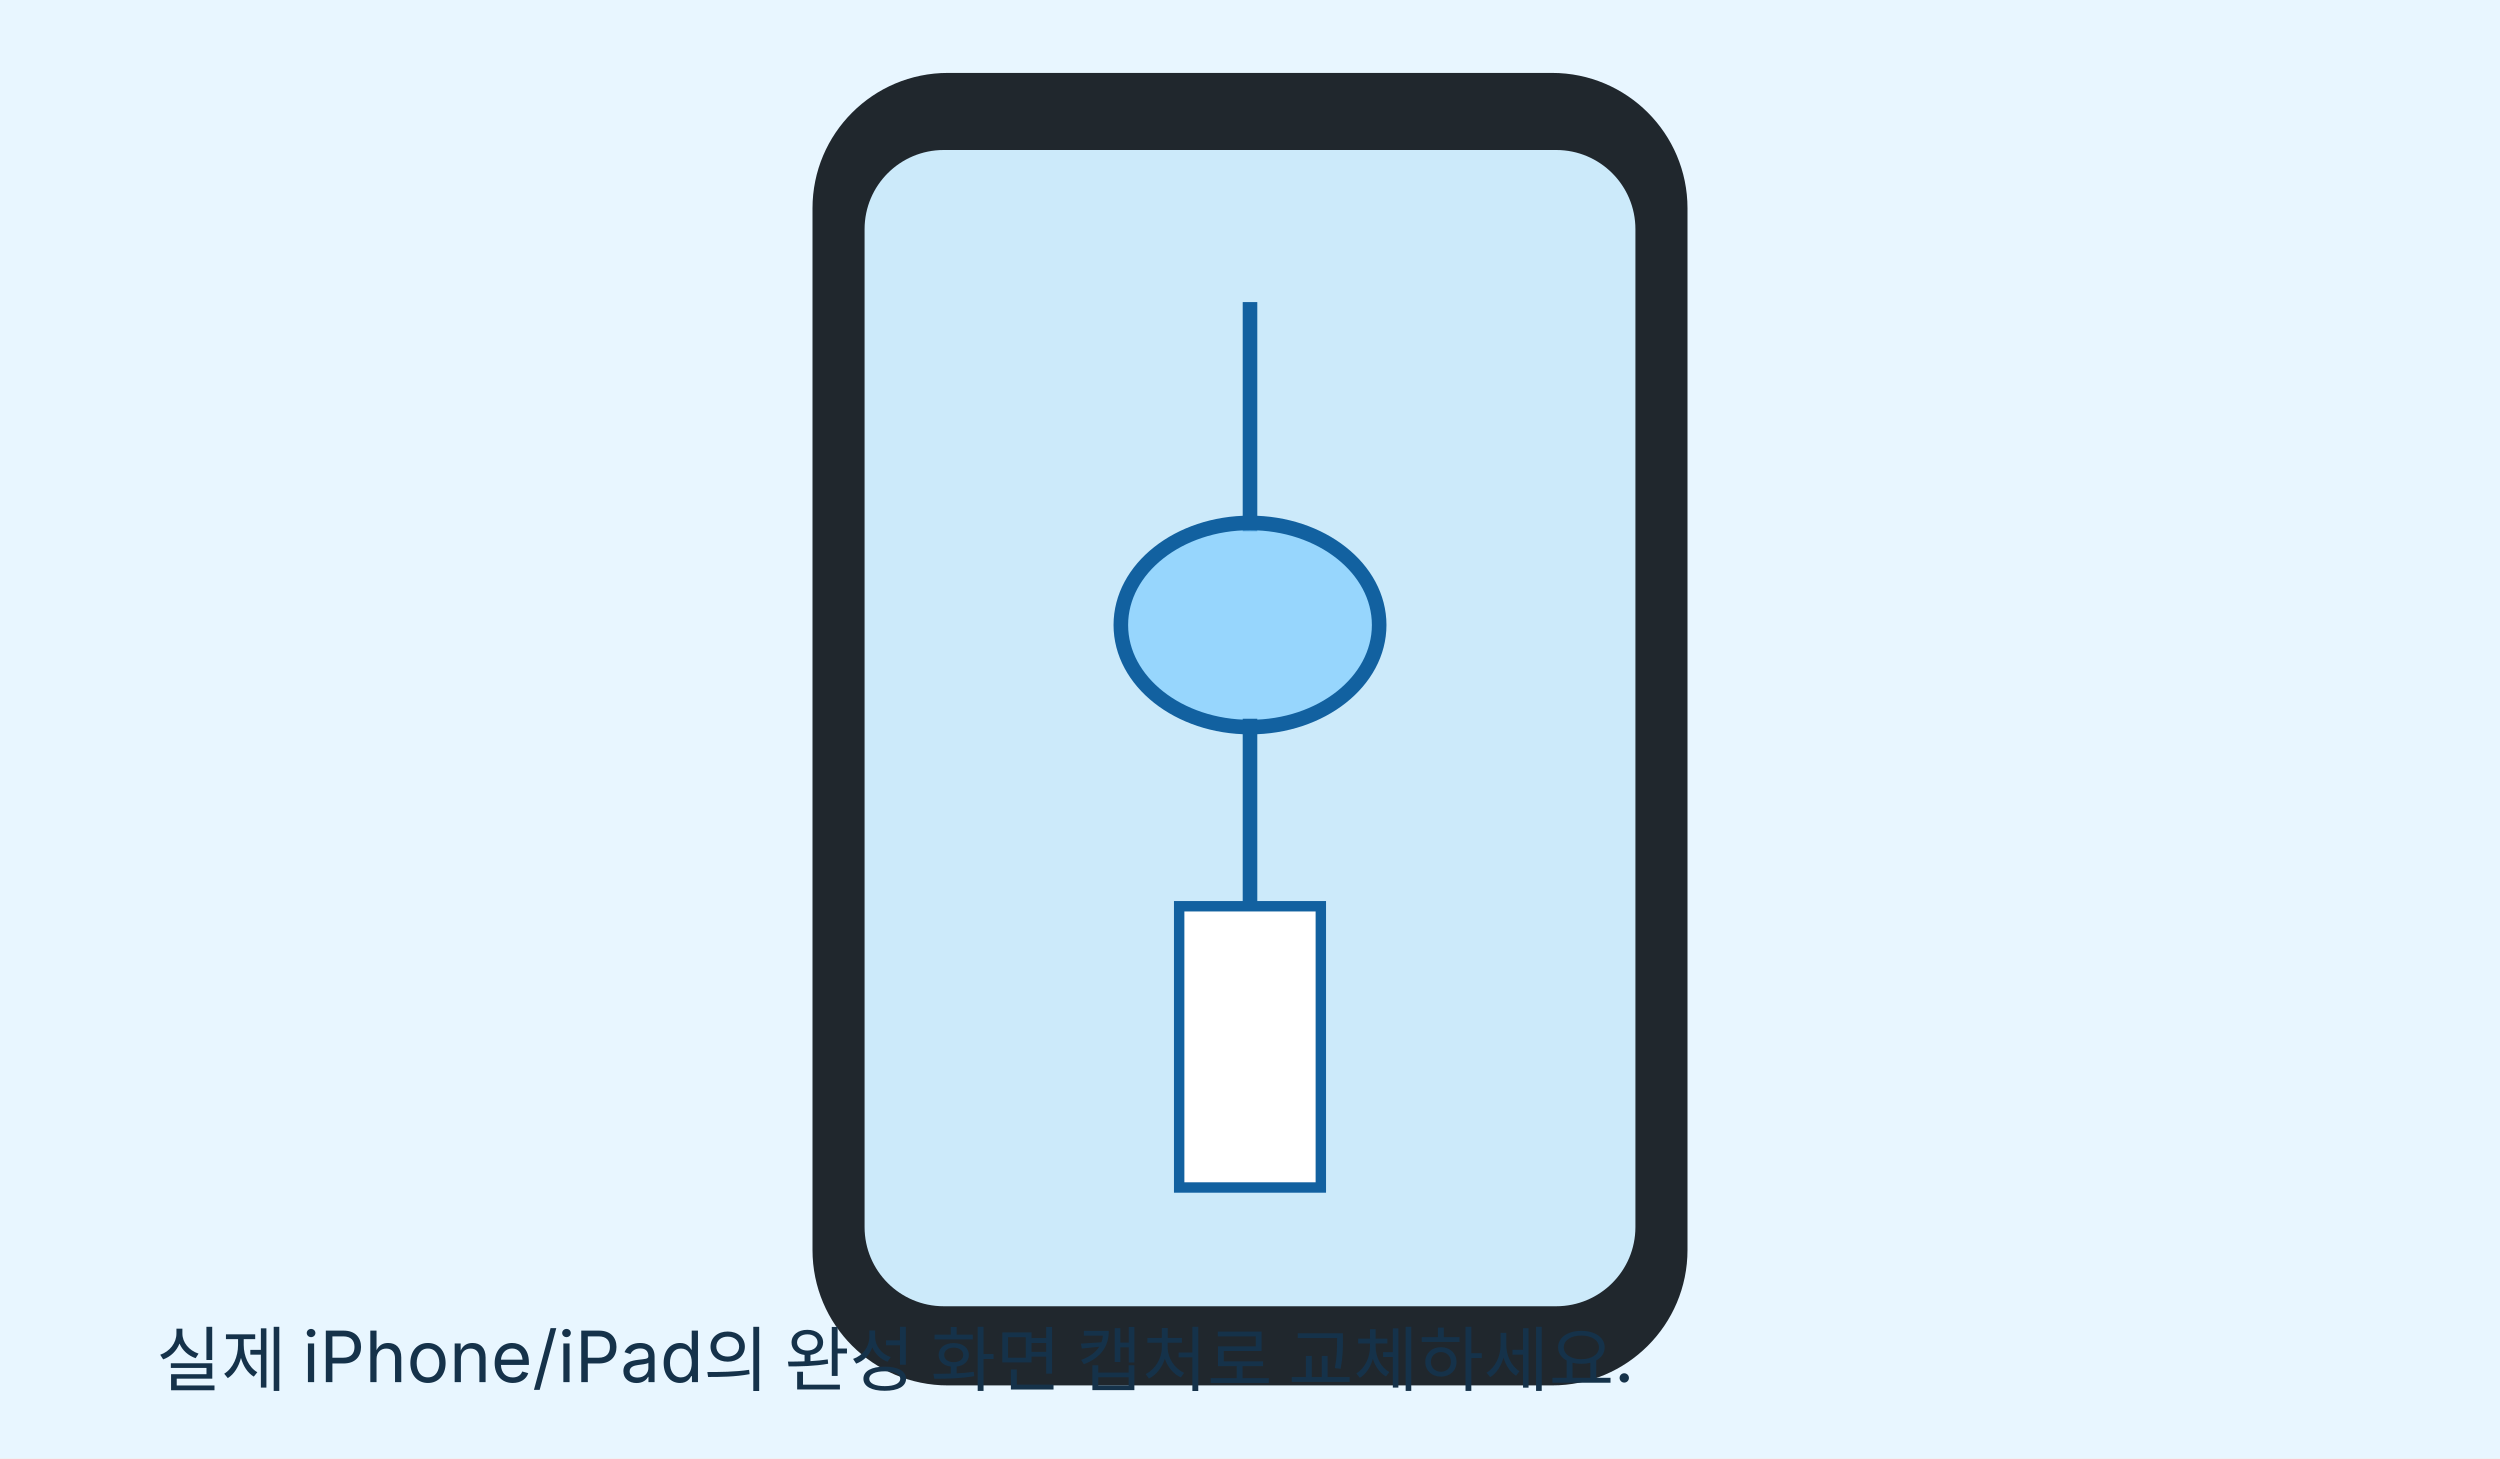
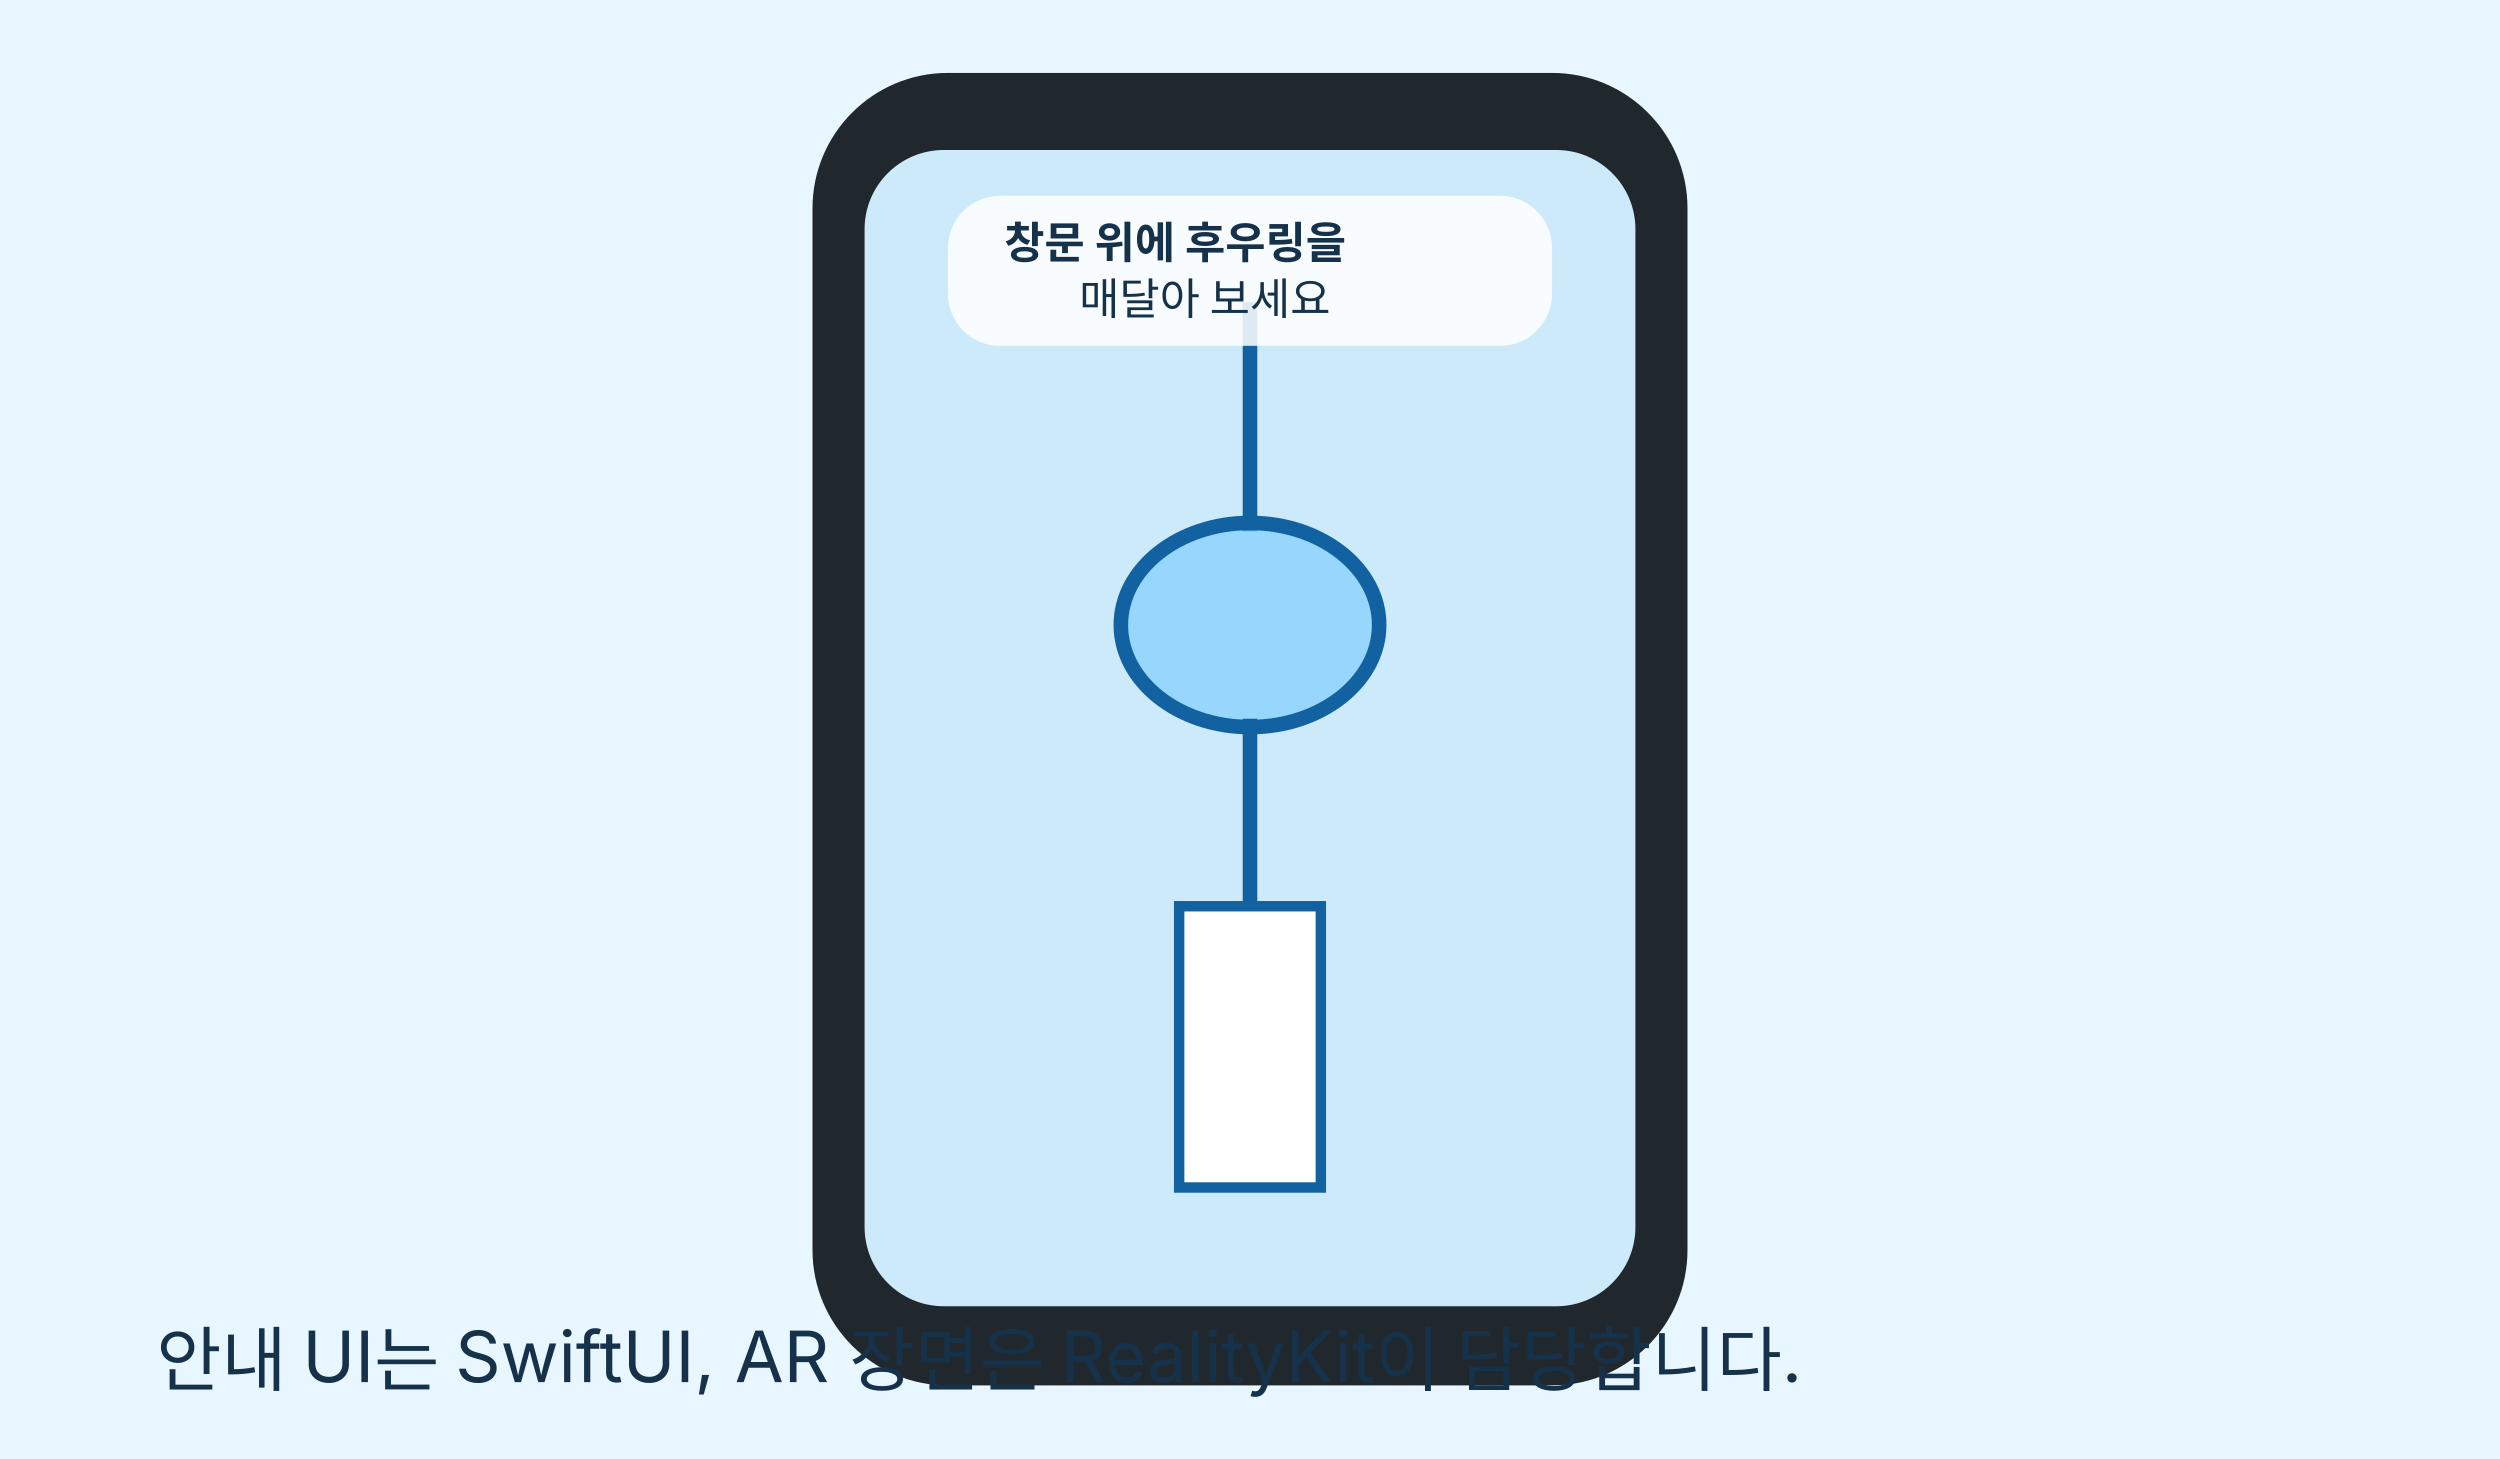
<svg xmlns="http://www.w3.org/2000/svg" width="1200" height="700" viewBox="0 0 1200 700">
  <rect width="1200" height="700" fill="#e8f6ff" />
  <rect x="390" y="35" width="420" height="630" rx="65" fill="#20272d" />
  <rect x="415" y="72" width="370" height="555" rx="38" fill="#cceafa" />
  <line x1="600" y1="145" x2="600" y2="255" stroke="#1261a0" stroke-width="7" />
  <ellipse cx="600" cy="300" rx="62" ry="49" fill="#74c8ff" fill-opacity="0.6" stroke="#1261a0" stroke-width="7" />
  <line x1="600" y1="345" x2="600" y2="440" stroke="#1261a0" stroke-width="7" />
  <rect x="566" y="435" width="68" height="135" fill="#fff" stroke="#1261a0" stroke-width="5" />
-   <text x="75" y="665" font-family="-apple-system, sans-serif" font-size="34" fill="#15324a">실제 iPhone/iPad의 완성 화면 캡처로 교체하세요.</text>
+   <rect x="455" y="94" width="290" height="72" rx="25" fill="#ffffff" fill-opacity="0.86" />
+   <text x="482" y="124" font-family="-apple-system, sans-serif" font-size="21" font-weight="700" fill="#15324a">창문 위에 후우링을</text>
+   <text x="518" y="151" font-family="-apple-system, sans-serif" font-size="21" fill="#15324a">매달아 보세요</text>
+   <text x="75" y="665" font-family="-apple-system, sans-serif" font-size="34" fill="#15324a">안내 UI는 SwiftUI, AR 장면은 RealityKit이 담당합니다.</text>
</svg>
